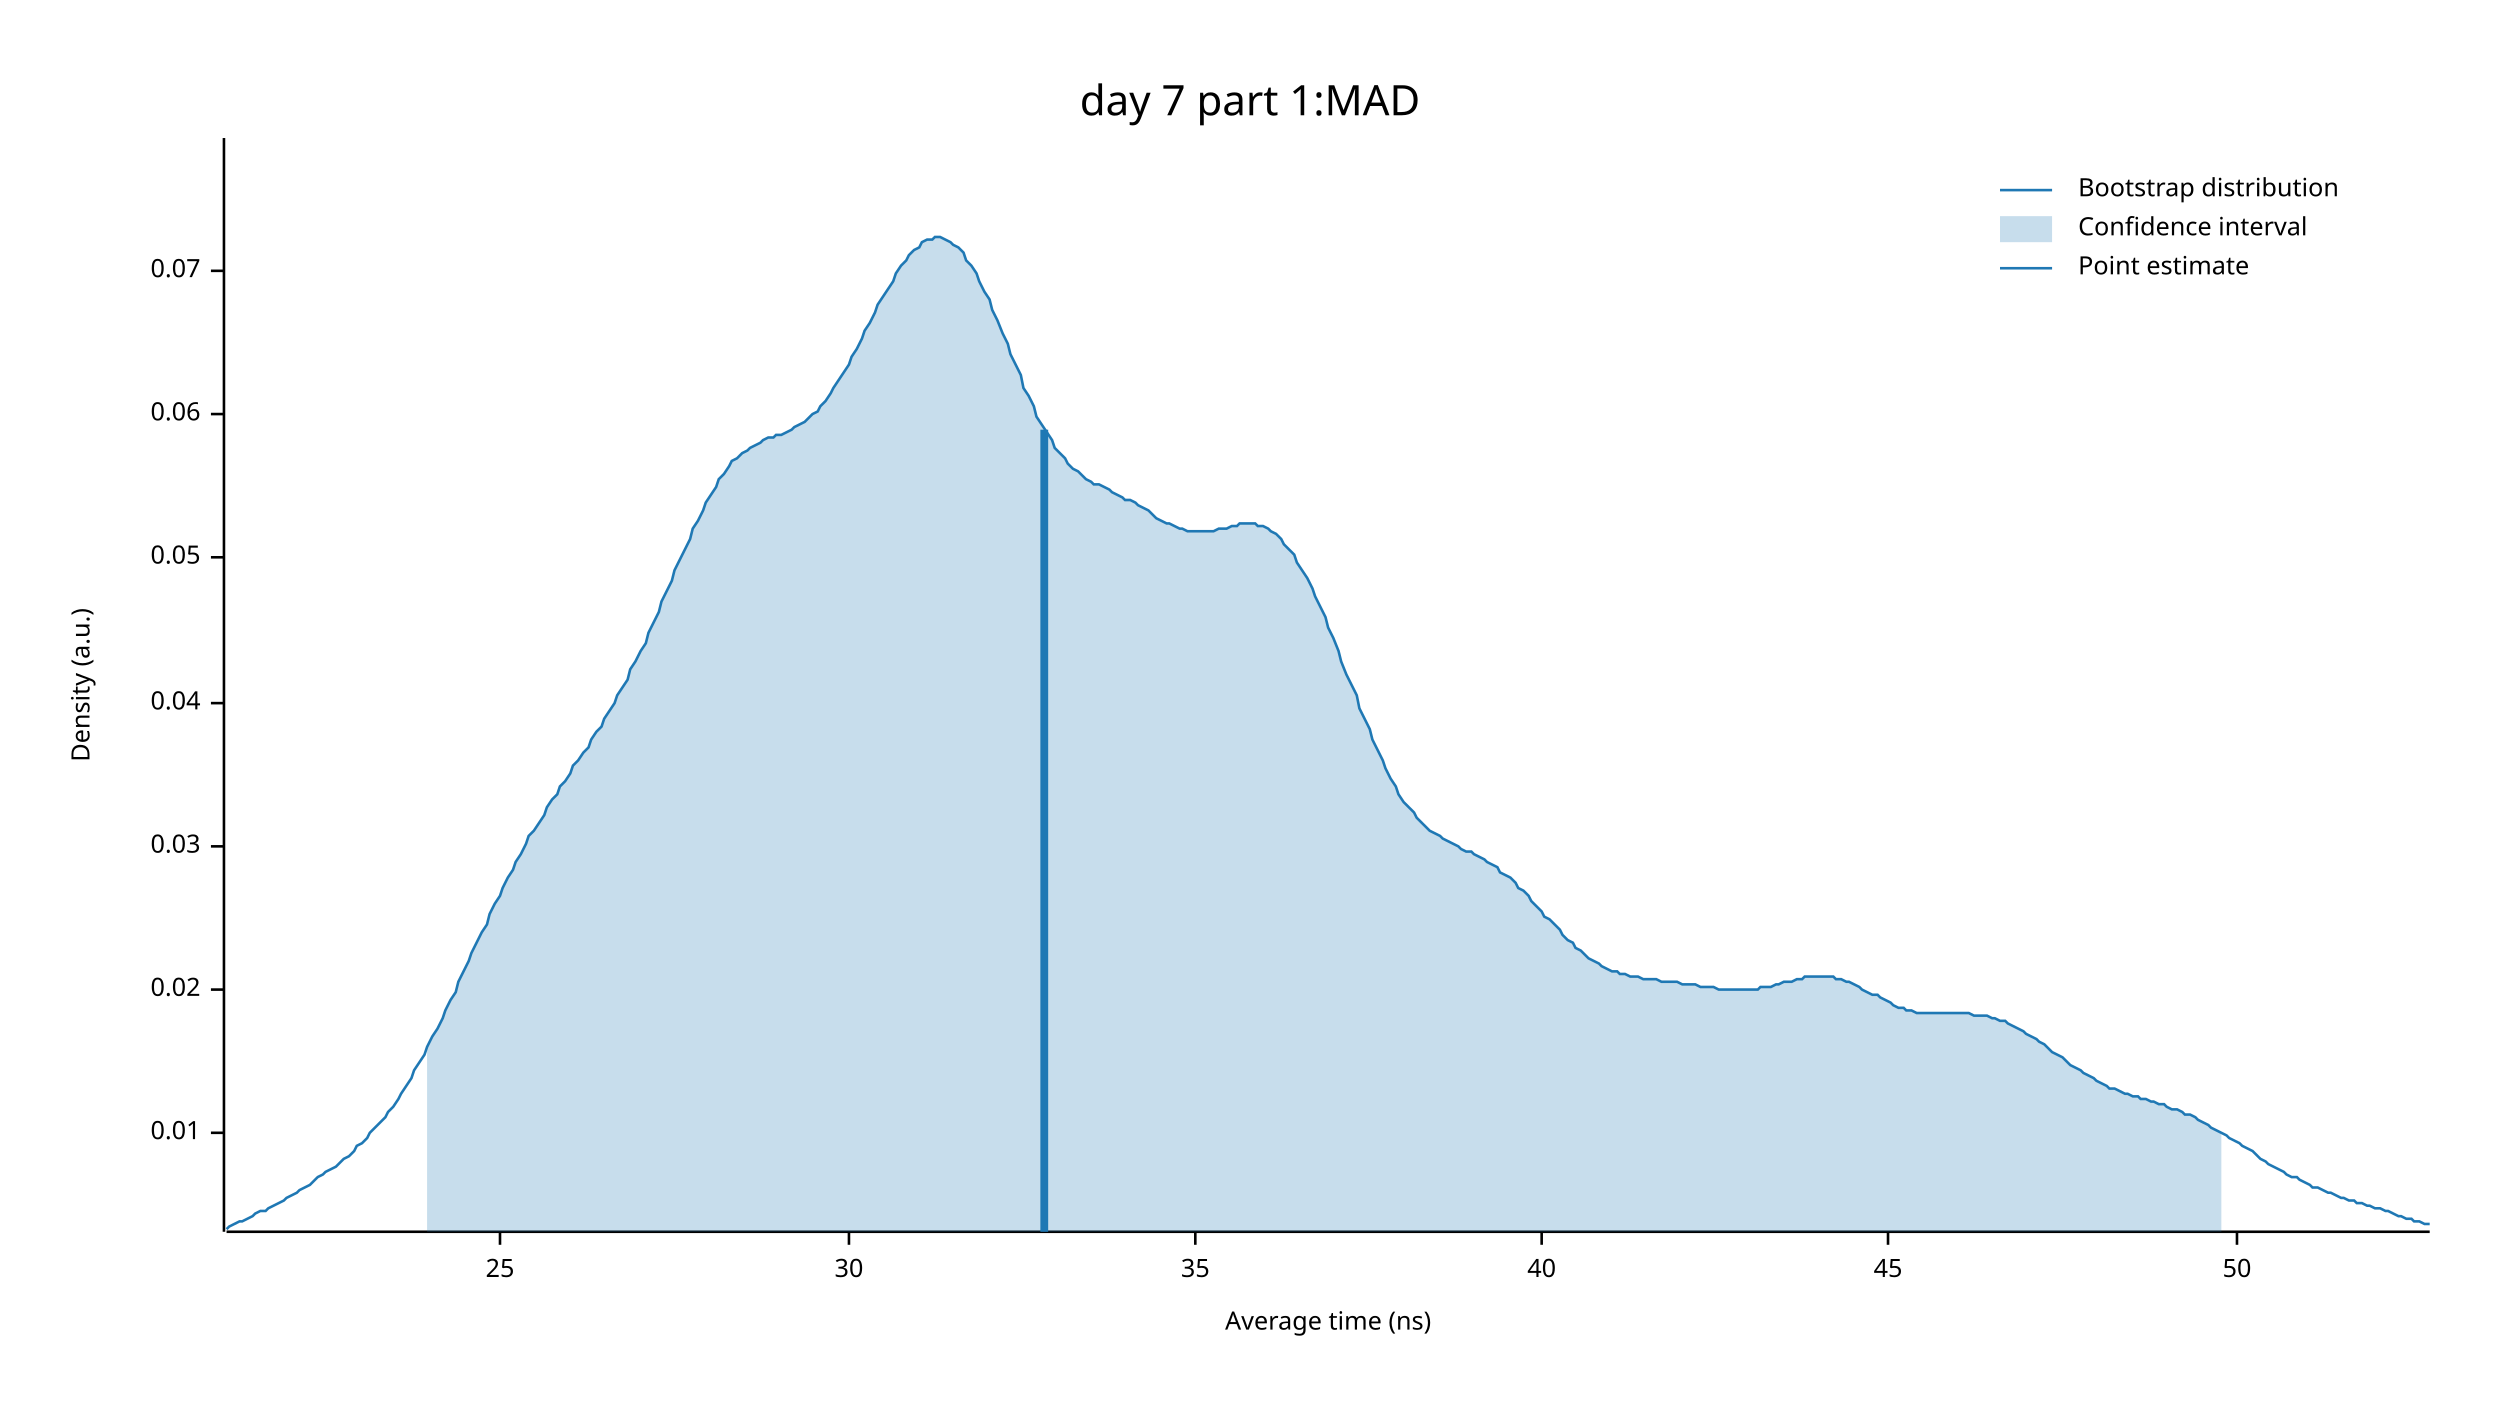
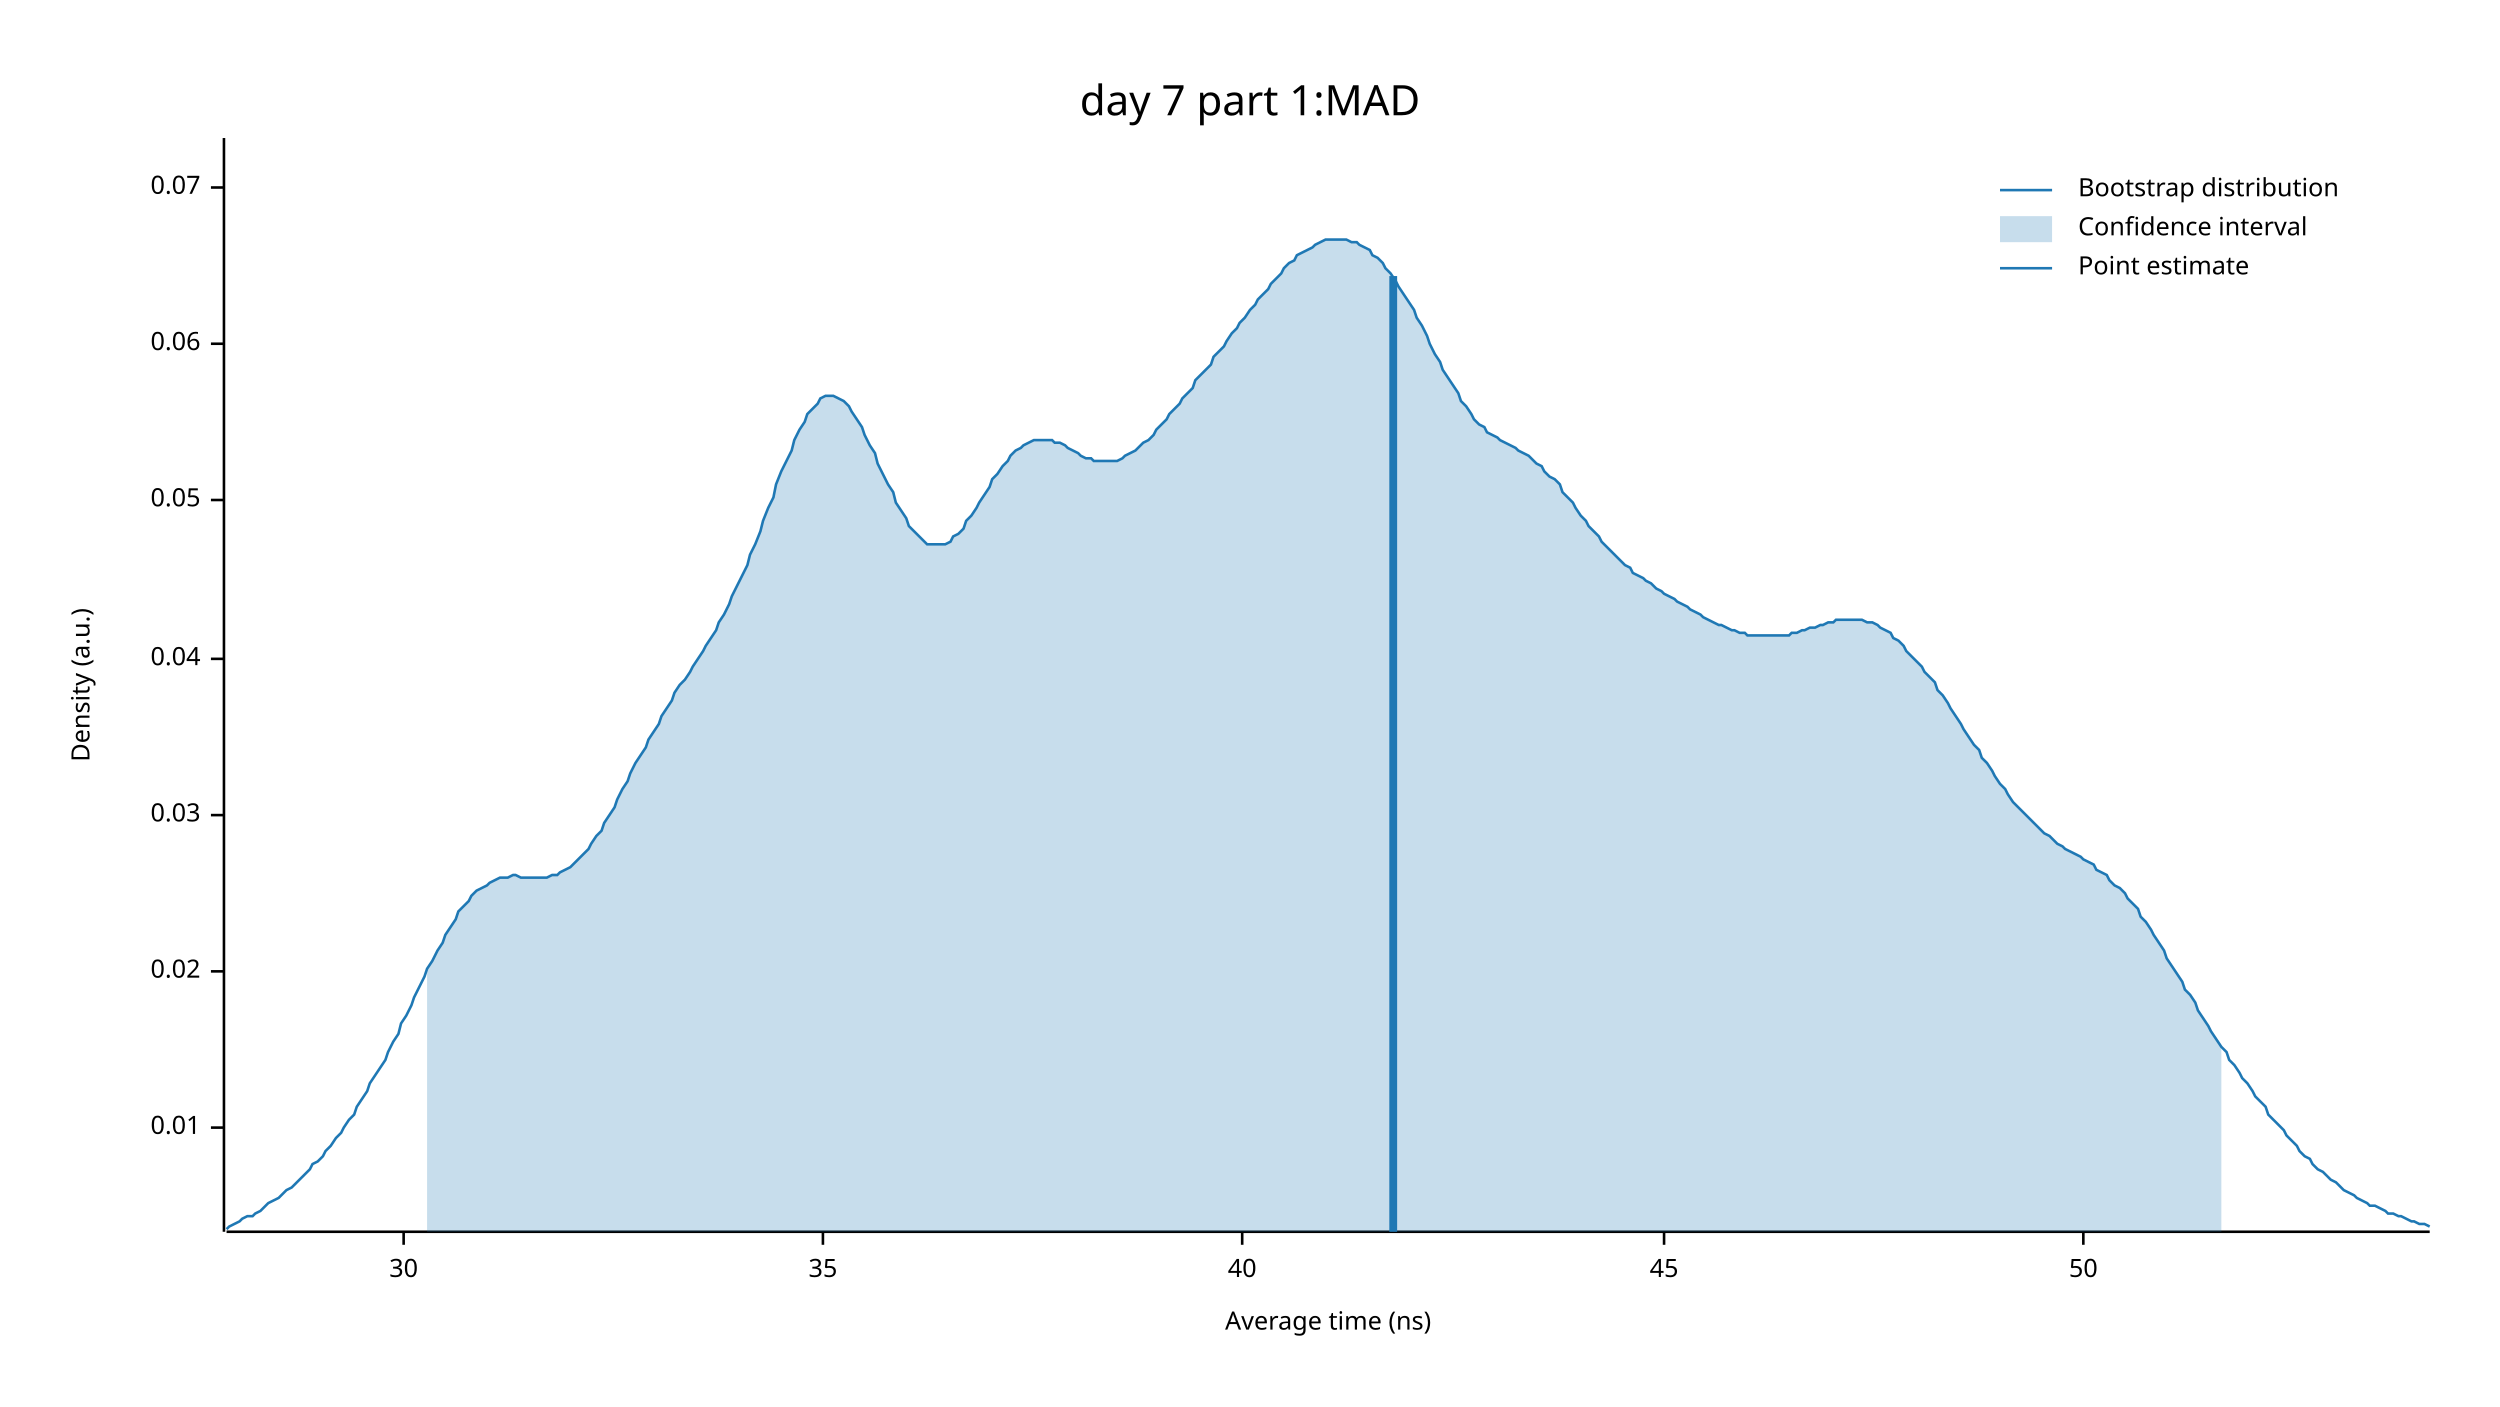
<svg xmlns="http://www.w3.org/2000/svg" width="960" height="540" viewBox="0 0 960 540">
  <text x="480" y="32" dy="0.76em" text-anchor="middle" font-family="sans-serif" font-size="16.129" opacity="1" fill="#000000">
day 7 part 1:MAD
</text>
  <text x="27" y="263" dy="0.76em" text-anchor="middle" font-family="sans-serif" font-size="9.677" opacity="1" fill="#000000" transform="rotate(270, 27, 263)">
Density (a.u.)
</text>
  <text x="510" y="513" dy="-0.5ex" text-anchor="middle" font-family="sans-serif" font-size="9.677" opacity="1" fill="#000000">
Average time (ns)
</text>
  <polyline fill="none" opacity="1" stroke="#000000" stroke-width="1" points="86,53 86,473 " />
-   <text x="77" y="435" dy="0.5ex" text-anchor="end" font-family="sans-serif" font-size="9.677" opacity="1" fill="#000000">
+   <text x="77" y="433" dy="0.5ex" text-anchor="end" font-family="sans-serif" font-size="9.677" opacity="1" fill="#000000">
0.01
</text>
-   <polyline fill="none" opacity="1" stroke="#000000" stroke-width="1" points="81,435 86,435 " />
-   <text x="77" y="380" dy="0.5ex" text-anchor="end" font-family="sans-serif" font-size="9.677" opacity="1" fill="#000000">
+   <polyline fill="none" opacity="1" stroke="#000000" stroke-width="1" points="81,433 86,433 " />
+   <text x="77" y="373" dy="0.5ex" text-anchor="end" font-family="sans-serif" font-size="9.677" opacity="1" fill="#000000">
0.02
</text>
-   <polyline fill="none" opacity="1" stroke="#000000" stroke-width="1" points="81,380 86,380 " />
-   <text x="77" y="325" dy="0.5ex" text-anchor="end" font-family="sans-serif" font-size="9.677" opacity="1" fill="#000000">
+   <polyline fill="none" opacity="1" stroke="#000000" stroke-width="1" points="81,373 86,373 " />
+   <text x="77" y="313" dy="0.5ex" text-anchor="end" font-family="sans-serif" font-size="9.677" opacity="1" fill="#000000">
0.03
</text>
-   <polyline fill="none" opacity="1" stroke="#000000" stroke-width="1" points="81,325 86,325 " />
-   <text x="77" y="270" dy="0.5ex" text-anchor="end" font-family="sans-serif" font-size="9.677" opacity="1" fill="#000000">
+   <polyline fill="none" opacity="1" stroke="#000000" stroke-width="1" points="81,313 86,313 " />
+   <text x="77" y="253" dy="0.5ex" text-anchor="end" font-family="sans-serif" font-size="9.677" opacity="1" fill="#000000">
0.04
</text>
-   <polyline fill="none" opacity="1" stroke="#000000" stroke-width="1" points="81,270 86,270 " />
-   <text x="77" y="214" dy="0.5ex" text-anchor="end" font-family="sans-serif" font-size="9.677" opacity="1" fill="#000000">
+   <polyline fill="none" opacity="1" stroke="#000000" stroke-width="1" points="81,253 86,253 " />
+   <text x="77" y="192" dy="0.5ex" text-anchor="end" font-family="sans-serif" font-size="9.677" opacity="1" fill="#000000">
0.05
</text>
-   <polyline fill="none" opacity="1" stroke="#000000" stroke-width="1" points="81,214 86,214 " />
-   <text x="77" y="159" dy="0.5ex" text-anchor="end" font-family="sans-serif" font-size="9.677" opacity="1" fill="#000000">
+   <polyline fill="none" opacity="1" stroke="#000000" stroke-width="1" points="81,192 86,192 " />
+   <text x="77" y="132" dy="0.5ex" text-anchor="end" font-family="sans-serif" font-size="9.677" opacity="1" fill="#000000">
0.06
</text>
-   <polyline fill="none" opacity="1" stroke="#000000" stroke-width="1" points="81,159 86,159 " />
-   <text x="77" y="104" dy="0.5ex" text-anchor="end" font-family="sans-serif" font-size="9.677" opacity="1" fill="#000000">
+   <polyline fill="none" opacity="1" stroke="#000000" stroke-width="1" points="81,132 86,132 " />
+   <text x="77" y="72" dy="0.5ex" text-anchor="end" font-family="sans-serif" font-size="9.677" opacity="1" fill="#000000">
0.07
</text>
-   <polyline fill="none" opacity="1" stroke="#000000" stroke-width="1" points="81,104 86,104 " />
+   <polyline fill="none" opacity="1" stroke="#000000" stroke-width="1" points="81,72 86,72 " />
  <polyline fill="none" opacity="1" stroke="#000000" stroke-width="1" points="87,473 933,473 " />
-   <text x="192" y="483" dy="0.76em" text-anchor="middle" font-family="sans-serif" font-size="9.677" opacity="1" fill="#000000">
- 25
- </text>
-   <polyline fill="none" opacity="1" stroke="#000000" stroke-width="1" points="192,473 192,478 " />
-   <text x="326" y="483" dy="0.76em" text-anchor="middle" font-family="sans-serif" font-size="9.677" opacity="1" fill="#000000">
+   <text x="155" y="483" dy="0.76em" text-anchor="middle" font-family="sans-serif" font-size="9.677" opacity="1" fill="#000000">
30
</text>
-   <polyline fill="none" opacity="1" stroke="#000000" stroke-width="1" points="326,473 326,478 " />
-   <text x="459" y="483" dy="0.76em" text-anchor="middle" font-family="sans-serif" font-size="9.677" opacity="1" fill="#000000">
+   <polyline fill="none" opacity="1" stroke="#000000" stroke-width="1" points="155,473 155,478 " />
+   <text x="316" y="483" dy="0.76em" text-anchor="middle" font-family="sans-serif" font-size="9.677" opacity="1" fill="#000000">
35
</text>
-   <polyline fill="none" opacity="1" stroke="#000000" stroke-width="1" points="459,473 459,478 " />
-   <text x="592" y="483" dy="0.76em" text-anchor="middle" font-family="sans-serif" font-size="9.677" opacity="1" fill="#000000">
+   <polyline fill="none" opacity="1" stroke="#000000" stroke-width="1" points="316,473 316,478 " />
+   <text x="477" y="483" dy="0.76em" text-anchor="middle" font-family="sans-serif" font-size="9.677" opacity="1" fill="#000000">
40
</text>
-   <polyline fill="none" opacity="1" stroke="#000000" stroke-width="1" points="592,473 592,478 " />
-   <text x="725" y="483" dy="0.76em" text-anchor="middle" font-family="sans-serif" font-size="9.677" opacity="1" fill="#000000">
+   <polyline fill="none" opacity="1" stroke="#000000" stroke-width="1" points="477,473 477,478 " />
+   <text x="639" y="483" dy="0.76em" text-anchor="middle" font-family="sans-serif" font-size="9.677" opacity="1" fill="#000000">
45
</text>
-   <polyline fill="none" opacity="1" stroke="#000000" stroke-width="1" points="725,473 725,478 " />
-   <text x="859" y="483" dy="0.76em" text-anchor="middle" font-family="sans-serif" font-size="9.677" opacity="1" fill="#000000">
+   <polyline fill="none" opacity="1" stroke="#000000" stroke-width="1" points="639,473 639,478 " />
+   <text x="800" y="483" dy="0.76em" text-anchor="middle" font-family="sans-serif" font-size="9.677" opacity="1" fill="#000000">
50
</text>
-   <polyline fill="none" opacity="1" stroke="#000000" stroke-width="1" points="859,473 859,478 " />
-   <polyline fill="none" opacity="1" stroke="#1F78B4" stroke-width="1" points="87,472 88,471 90,470 92,469 93,469 95,468 97,467 98,466 100,465 102,465 103,464 105,463 107,462 109,461 110,460 112,459 114,458 115,457 117,456 119,455 120,454 122,452 124,451 125,450 127,449 129,448 131,446 132,445 134,444 136,442 137,440 139,439 141,437 142,435 144,433 146,431 148,429 149,427 151,425 153,422 154,420 156,417 158,414 159,411 161,408 163,405 164,402 166,398 168,395 170,391 171,388 173,384 175,381 176,377 178,373 180,369 181,366 183,362 185,358 187,355 188,351 190,347 192,344 193,341 195,337 197,334 198,331 200,328 202,324 203,321 205,319 207,316 209,313 210,310 212,307 214,305 215,302 217,300 219,297 220,294 222,292 224,289 226,287 227,284 229,281 231,279 232,276 234,273 236,270 237,267 239,264 241,261 242,257 244,254 246,250 248,247 249,243 251,239 253,235 254,231 256,227 258,223 259,219 261,215 263,211 265,207 266,203 268,200 270,196 271,193 273,190 275,187 276,184 278,182 280,179 281,177 283,176 285,174 287,173 288,172 290,171 292,170 293,169 295,168 297,168 298,167 300,167 302,166 304,165 305,164 307,163 309,162 310,161 312,159 314,158 315,156 317,154 319,151 320,149 322,146 324,143 326,140 327,137 329,134 331,130 332,127 334,124 336,120 337,117 339,114 341,111 343,108 344,105 346,102 348,100 349,98 351,96 353,95 354,93 356,92 358,92 359,91 361,91 363,92 365,93 366,94 368,95 370,97 371,100 373,102 375,105 376,108 378,112 380,115 381,119 383,123 385,128 387,132 388,136 390,140 392,144 393,149 395,152 397,156 398,160 400,163 402,166 404,169 405,172 407,174 409,176 410,178 412,180 414,181 415,182 417,184 419,185 420,186 422,186 424,187 426,188 427,189 429,190 431,191 432,192 434,192 436,193 437,194 439,195 441,196 443,198 444,199 446,200 448,201 449,201 451,202 453,203 454,203 456,204 458,204 459,204 461,204 463,204 465,204 466,204 468,203 470,203 471,203 473,202 475,202 476,201 478,201 480,201 482,201 483,202 485,202 487,203 488,204 490,205 492,207 493,209 495,211 497,213 498,216 500,219 502,222 504,226 505,229 507,233 509,237 510,241 512,245 514,250 515,254 517,259 519,263 521,267 522,272 524,276 526,280 527,284 529,288 531,292 532,295 534,299 536,302 537,305 539,308 541,310 543,312 544,314 546,316 548,318 549,319 551,320 553,321 554,322 556,323 558,324 560,325 561,326 563,327 565,327 566,328 568,329 570,330 571,331 573,332 575,333 576,335 578,336 580,337 582,339 583,341 585,342 587,344 588,346 590,348 592,350 593,352 595,353 597,355 599,357 600,359 602,361 604,362 605,364 607,365 609,367 610,368 612,369 614,370 615,371 617,372 619,373 621,373 622,374 624,374 626,375 627,375 629,375 631,376 632,376 634,376 636,376 638,377 639,377 641,377 643,377 644,377 646,378 648,378 649,378 651,378 653,379 654,379 656,379 658,379 660,380 661,380 663,380 665,380 666,380 668,380 670,380 671,380 673,380 675,380 676,379 678,379 680,379 682,378 683,378 685,377 687,377 688,377 690,376 692,376 693,375 695,375 697,375 699,375 700,375 702,375 704,375 705,376 707,376 709,377 710,377 712,378 714,379 715,380 717,381 719,382 721,382 722,383 724,384 726,385 727,386 729,387 731,387 732,388 734,388 736,389 738,389 739,389 741,389 743,389 744,389 746,389 748,389 749,389 751,389 753,389 754,389 756,389 758,390 760,390 761,390 763,390 765,391 766,391 768,392 770,392 771,393 773,394 775,395 777,396 778,397 780,398 782,399 783,400 785,401 787,403 788,404 790,405 792,406 793,407 795,409 797,410 799,411 800,412 802,413 804,414 805,415 807,416 809,417 810,418 812,418 814,419 816,420 817,420 819,421 821,421 822,422 824,422 826,423 827,423 829,424 831,424 832,425 834,426 836,426 838,427 839,428 841,428 843,429 844,430 846,431 848,432 849,433 851,434 853,435 855,436 856,437 858,438 860,439 861,440 863,441 865,442 866,443 868,445 870,446 871,447 873,448 875,449 877,450 878,451 880,452 882,452 883,453 885,454 887,455 888,456 890,456 892,457 894,458 895,458 897,459 899,460 900,460 902,461 904,461 905,462 907,462 909,463 910,463 912,464 914,464 916,465 917,465 919,466 921,467 922,467 924,468 926,468 927,469 929,469 931,470 933,470 " />
-   <polygon opacity="0.25" fill="#1F78B4" points="164,402 166,398 168,395 170,391 171,388 173,384 175,381 176,377 178,373 180,369 181,366 183,362 185,358 187,355 188,351 190,347 192,344 193,341 195,337 197,334 198,331 200,328 202,324 203,321 205,319 207,316 209,313 210,310 212,307 214,305 215,302 217,300 219,297 220,294 222,292 224,289 226,287 227,284 229,281 231,279 232,276 234,273 236,270 237,267 239,264 241,261 242,257 244,254 246,250 248,247 249,243 251,239 253,235 254,231 256,227 258,223 259,219 261,215 263,211 265,207 266,203 268,200 270,196 271,193 273,190 275,187 276,184 278,182 280,179 281,177 283,176 285,174 287,173 288,172 290,171 292,170 293,169 295,168 297,168 298,167 300,167 302,166 304,165 305,164 307,163 309,162 310,161 312,159 314,158 315,156 317,154 319,151 320,149 322,146 324,143 326,140 327,137 329,134 331,130 332,127 334,124 336,120 337,117 339,114 341,111 343,108 344,105 346,102 348,100 349,98 351,96 353,95 354,93 356,92 358,92 359,91 361,91 363,92 365,93 366,94 368,95 370,97 371,100 373,102 375,105 376,108 378,112 380,115 381,119 383,123 385,128 387,132 388,136 390,140 392,144 393,149 395,152 397,156 398,160 400,163 402,166 404,169 405,172 407,174 409,176 410,178 412,180 414,181 415,182 417,184 419,185 420,186 422,186 424,187 426,188 427,189 429,190 431,191 432,192 434,192 436,193 437,194 439,195 441,196 443,198 444,199 446,200 448,201 449,201 451,202 453,203 454,203 456,204 458,204 459,204 461,204 463,204 465,204 466,204 468,203 470,203 471,203 473,202 475,202 476,201 478,201 480,201 482,201 483,202 485,202 487,203 488,204 490,205 492,207 493,209 495,211 497,213 498,216 500,219 502,222 504,226 505,229 507,233 509,237 510,241 512,245 514,250 515,254 517,259 519,263 521,267 522,272 524,276 526,280 527,284 529,288 531,292 532,295 534,299 536,302 537,305 539,308 541,310 543,312 544,314 546,316 548,318 549,319 551,320 553,321 554,322 556,323 558,324 560,325 561,326 563,327 565,327 566,328 568,329 570,330 571,331 573,332 575,333 576,335 578,336 580,337 582,339 583,341 585,342 587,344 588,346 590,348 592,350 593,352 595,353 597,355 599,357 600,359 602,361 604,362 605,364 607,365 609,367 610,368 612,369 614,370 615,371 617,372 619,373 621,373 622,374 624,374 626,375 627,375 629,375 631,376 632,376 634,376 636,376 638,377 639,377 641,377 643,377 644,377 646,378 648,378 649,378 651,378 653,379 654,379 656,379 658,379 660,380 661,380 663,380 665,380 666,380 668,380 670,380 671,380 673,380 675,380 676,379 678,379 680,379 682,378 683,378 685,377 687,377 688,377 690,376 692,376 693,375 695,375 697,375 699,375 700,375 702,375 704,375 705,376 707,376 709,377 710,377 712,378 714,379 715,380 717,381 719,382 721,382 722,383 724,384 726,385 727,386 729,387 731,387 732,388 734,388 736,389 738,389 739,389 741,389 743,389 744,389 746,389 748,389 749,389 751,389 753,389 754,389 756,389 758,390 760,390 761,390 763,390 765,391 766,391 768,392 770,392 771,393 773,394 775,395 777,396 778,397 780,398 782,399 783,400 785,401 787,403 788,404 790,405 792,406 793,407 795,409 797,410 799,411 800,412 802,413 804,414 805,415 807,416 809,417 810,418 812,418 814,419 816,420 817,420 819,421 821,421 822,422 824,422 826,423 827,423 829,424 831,424 832,425 834,426 836,426 838,427 839,428 841,428 843,429 844,430 846,431 848,432 849,433 851,434 853,435 853,473 164,473 " />
-   <polyline fill="none" opacity="1" stroke="#1F78B4" stroke-width="3" points="401,473 401,165 " />
+   <polyline fill="none" opacity="1" stroke="#000000" stroke-width="1" points="800,473 800,478 " />
+   <polyline fill="none" opacity="1" stroke="#1F78B4" stroke-width="1" points="87,472 88,471 90,470 92,469 93,468 95,467 97,467 98,466 100,465 102,463 103,462 105,461 107,460 109,458 110,457 112,456 114,454 115,453 117,451 119,449 120,447 122,446 124,444 125,442 127,440 129,437 131,435 132,433 134,430 136,428 137,425 139,422 141,419 142,416 144,413 146,410 148,407 149,404 151,400 153,397 154,393 156,390 158,386 159,383 161,379 163,375 164,372 166,369 168,365 170,362 171,359 173,356 175,353 176,350 178,348 180,346 181,344 183,342 185,341 187,340 188,339 190,338 192,337 193,337 195,337 197,336 198,336 200,337 202,337 203,337 205,337 207,337 209,337 210,337 212,336 214,336 215,335 217,334 219,333 220,332 222,330 224,328 226,326 227,324 229,321 231,319 232,316 234,313 236,310 237,307 239,303 241,300 242,297 244,293 246,290 248,287 249,284 251,281 253,278 254,275 256,272 258,269 259,266 261,263 263,261 265,258 266,256 268,253 270,250 271,248 273,245 275,242 276,239 278,236 280,232 281,229 283,225 285,221 287,217 288,213 290,209 292,204 293,200 295,195 297,191 298,186 300,181 302,177 304,173 305,169 307,165 309,162 310,159 312,157 314,155 315,153 317,152 319,152 320,152 322,153 324,154 326,156 327,158 329,161 331,164 332,167 334,171 336,174 337,178 339,182 341,186 343,189 344,193 346,196 348,199 349,202 351,204 353,206 354,207 356,209 358,209 359,209 361,209 363,209 365,208 366,206 368,205 370,203 371,200 373,198 375,195 376,193 378,190 380,187 381,184 383,182 385,179 387,177 388,175 390,173 392,172 393,171 395,170 397,169 398,169 400,169 402,169 404,169 405,170 407,170 409,171 410,172 412,173 414,174 415,175 417,176 419,176 420,177 422,177 424,177 426,177 427,177 429,177 431,176 432,175 434,174 436,173 437,172 439,170 441,169 443,167 444,165 446,163 448,161 449,159 451,157 453,155 454,153 456,151 458,149 459,146 461,144 463,142 465,140 466,137 468,135 470,133 471,131 473,128 475,126 476,124 478,122 480,119 482,117 483,115 485,113 487,111 488,109 490,107 492,105 493,103 495,101 497,100 498,98 500,97 502,96 504,95 505,94 507,93 509,92 510,92 512,92 514,92 515,92 517,92 519,93 521,93 522,94 524,95 526,96 527,98 529,99 531,101 532,103 534,105 536,108 537,110 539,113 541,116 543,119 544,122 546,125 548,129 549,132 551,136 553,139 554,142 556,145 558,148 560,151 561,154 563,156 565,159 566,161 568,163 570,164 571,166 573,167 575,168 576,169 578,170 580,171 582,172 583,173 585,174 587,175 588,176 590,178 592,179 593,181 595,183 597,184 599,186 600,189 602,191 604,193 605,195 607,198 609,200 610,202 612,204 614,206 615,208 617,210 619,212 621,214 622,215 624,217 626,218 627,220 629,221 631,222 632,223 634,224 636,226 638,227 639,228 641,229 643,230 644,231 646,232 648,233 649,234 651,235 653,236 654,237 656,238 658,239 660,240 661,240 663,241 665,242 666,242 668,243 670,243 671,244 673,244 675,244 676,244 678,244 680,244 682,244 683,244 685,244 687,244 688,243 690,243 692,242 693,242 695,241 697,241 699,240 700,240 702,239 704,239 705,238 707,238 709,238 710,238 712,238 714,238 715,238 717,239 719,239 721,240 722,241 724,242 726,243 727,245 729,246 731,248 732,250 734,252 736,254 738,256 739,258 741,260 743,262 744,265 746,267 748,270 749,272 751,275 753,278 754,280 756,283 758,286 760,288 761,291 763,293 765,296 766,298 768,301 770,303 771,305 773,308 775,310 777,312 778,313 780,315 782,317 783,318 785,320 787,321 788,322 790,324 792,325 793,326 795,327 797,328 799,329 800,330 802,331 804,332 805,334 807,335 809,336 810,338 812,340 814,341 816,343 817,345 819,347 821,349 822,352 824,354 826,357 827,359 829,362 831,365 832,368 834,371 836,374 838,377 839,380 841,382 843,385 844,388 846,391 848,394 849,396 851,399 853,402 855,404 856,407 858,409 860,412 861,414 863,416 865,419 866,421 868,423 870,425 871,428 873,430 875,432 877,434 878,436 880,438 882,440 883,442 885,444 887,445 888,447 890,449 892,450 894,452 895,453 897,454 899,456 900,457 902,458 904,459 905,460 907,461 909,462 910,463 912,463 914,464 916,465 917,466 919,466 921,467 922,467 924,468 926,469 927,469 929,470 931,470 933,471 " />
+   <polygon opacity="0.25" fill="#1F78B4" points="164,372 166,369 168,365 170,362 171,359 173,356 175,353 176,350 178,348 180,346 181,344 183,342 185,341 187,340 188,339 190,338 192,337 193,337 195,337 197,336 198,336 200,337 202,337 203,337 205,337 207,337 209,337 210,337 212,336 214,336 215,335 217,334 219,333 220,332 222,330 224,328 226,326 227,324 229,321 231,319 232,316 234,313 236,310 237,307 239,303 241,300 242,297 244,293 246,290 248,287 249,284 251,281 253,278 254,275 256,272 258,269 259,266 261,263 263,261 265,258 266,256 268,253 270,250 271,248 273,245 275,242 276,239 278,236 280,232 281,229 283,225 285,221 287,217 288,213 290,209 292,204 293,200 295,195 297,191 298,186 300,181 302,177 304,173 305,169 307,165 309,162 310,159 312,157 314,155 315,153 317,152 319,152 320,152 322,153 324,154 326,156 327,158 329,161 331,164 332,167 334,171 336,174 337,178 339,182 341,186 343,189 344,193 346,196 348,199 349,202 351,204 353,206 354,207 356,209 358,209 359,209 361,209 363,209 365,208 366,206 368,205 370,203 371,200 373,198 375,195 376,193 378,190 380,187 381,184 383,182 385,179 387,177 388,175 390,173 392,172 393,171 395,170 397,169 398,169 400,169 402,169 404,169 405,170 407,170 409,171 410,172 412,173 414,174 415,175 417,176 419,176 420,177 422,177 424,177 426,177 427,177 429,177 431,176 432,175 434,174 436,173 437,172 439,170 441,169 443,167 444,165 446,163 448,161 449,159 451,157 453,155 454,153 456,151 458,149 459,146 461,144 463,142 465,140 466,137 468,135 470,133 471,131 473,128 475,126 476,124 478,122 480,119 482,117 483,115 485,113 487,111 488,109 490,107 492,105 493,103 495,101 497,100 498,98 500,97 502,96 504,95 505,94 507,93 509,92 510,92 512,92 514,92 515,92 517,92 519,93 521,93 522,94 524,95 526,96 527,98 529,99 531,101 532,103 534,105 536,108 537,110 539,113 541,116 543,119 544,122 546,125 548,129 549,132 551,136 553,139 554,142 556,145 558,148 560,151 561,154 563,156 565,159 566,161 568,163 570,164 571,166 573,167 575,168 576,169 578,170 580,171 582,172 583,173 585,174 587,175 588,176 590,178 592,179 593,181 595,183 597,184 599,186 600,189 602,191 604,193 605,195 607,198 609,200 610,202 612,204 614,206 615,208 617,210 619,212 621,214 622,215 624,217 626,218 627,220 629,221 631,222 632,223 634,224 636,226 638,227 639,228 641,229 643,230 644,231 646,232 648,233 649,234 651,235 653,236 654,237 656,238 658,239 660,240 661,240 663,241 665,242 666,242 668,243 670,243 671,244 673,244 675,244 676,244 678,244 680,244 682,244 683,244 685,244 687,244 688,243 690,243 692,242 693,242 695,241 697,241 699,240 700,240 702,239 704,239 705,238 707,238 709,238 710,238 712,238 714,238 715,238 717,239 719,239 721,240 722,241 724,242 726,243 727,245 729,246 731,248 732,250 734,252 736,254 738,256 739,258 741,260 743,262 744,265 746,267 748,270 749,272 751,275 753,278 754,280 756,283 758,286 760,288 761,291 763,293 765,296 766,298 768,301 770,303 771,305 773,308 775,310 777,312 778,313 780,315 782,317 783,318 785,320 787,321 788,322 790,324 792,325 793,326 795,327 797,328 799,329 800,330 802,331 804,332 805,334 807,335 809,336 810,338 812,340 814,341 816,343 817,345 819,347 821,349 822,352 824,354 826,357 827,359 829,362 831,365 832,368 834,371 836,374 838,377 839,380 841,382 843,385 844,388 846,391 848,394 849,396 851,399 853,402 853,473 164,473 " />
+   <polyline fill="none" opacity="1" stroke="#1F78B4" stroke-width="3" points="535,473 535,106 " />
  <text x="798" y="68" dy="0.76em" text-anchor="start" font-family="sans-serif" font-size="9.677" opacity="1" fill="#000000">
Bootstrap distribution
</text>
  <text x="798" y="83" dy="0.76em" text-anchor="start" font-family="sans-serif" font-size="9.677" opacity="1" fill="#000000">
Confidence interval
</text>
  <text x="798" y="98" dy="0.76em" text-anchor="start" font-family="sans-serif" font-size="9.677" opacity="1" fill="#000000">
Point estimate
</text>
  <polyline fill="none" opacity="1" stroke="#1F78B4" stroke-width="1" points="768,73 788,73 " />
  <rect x="768" y="83" width="20" height="10" opacity="0.25" fill="#1F78B4" stroke="none" />
  <polyline fill="none" opacity="1" stroke="#1F78B4" stroke-width="1" points="768,103 788,103 " />
</svg>
